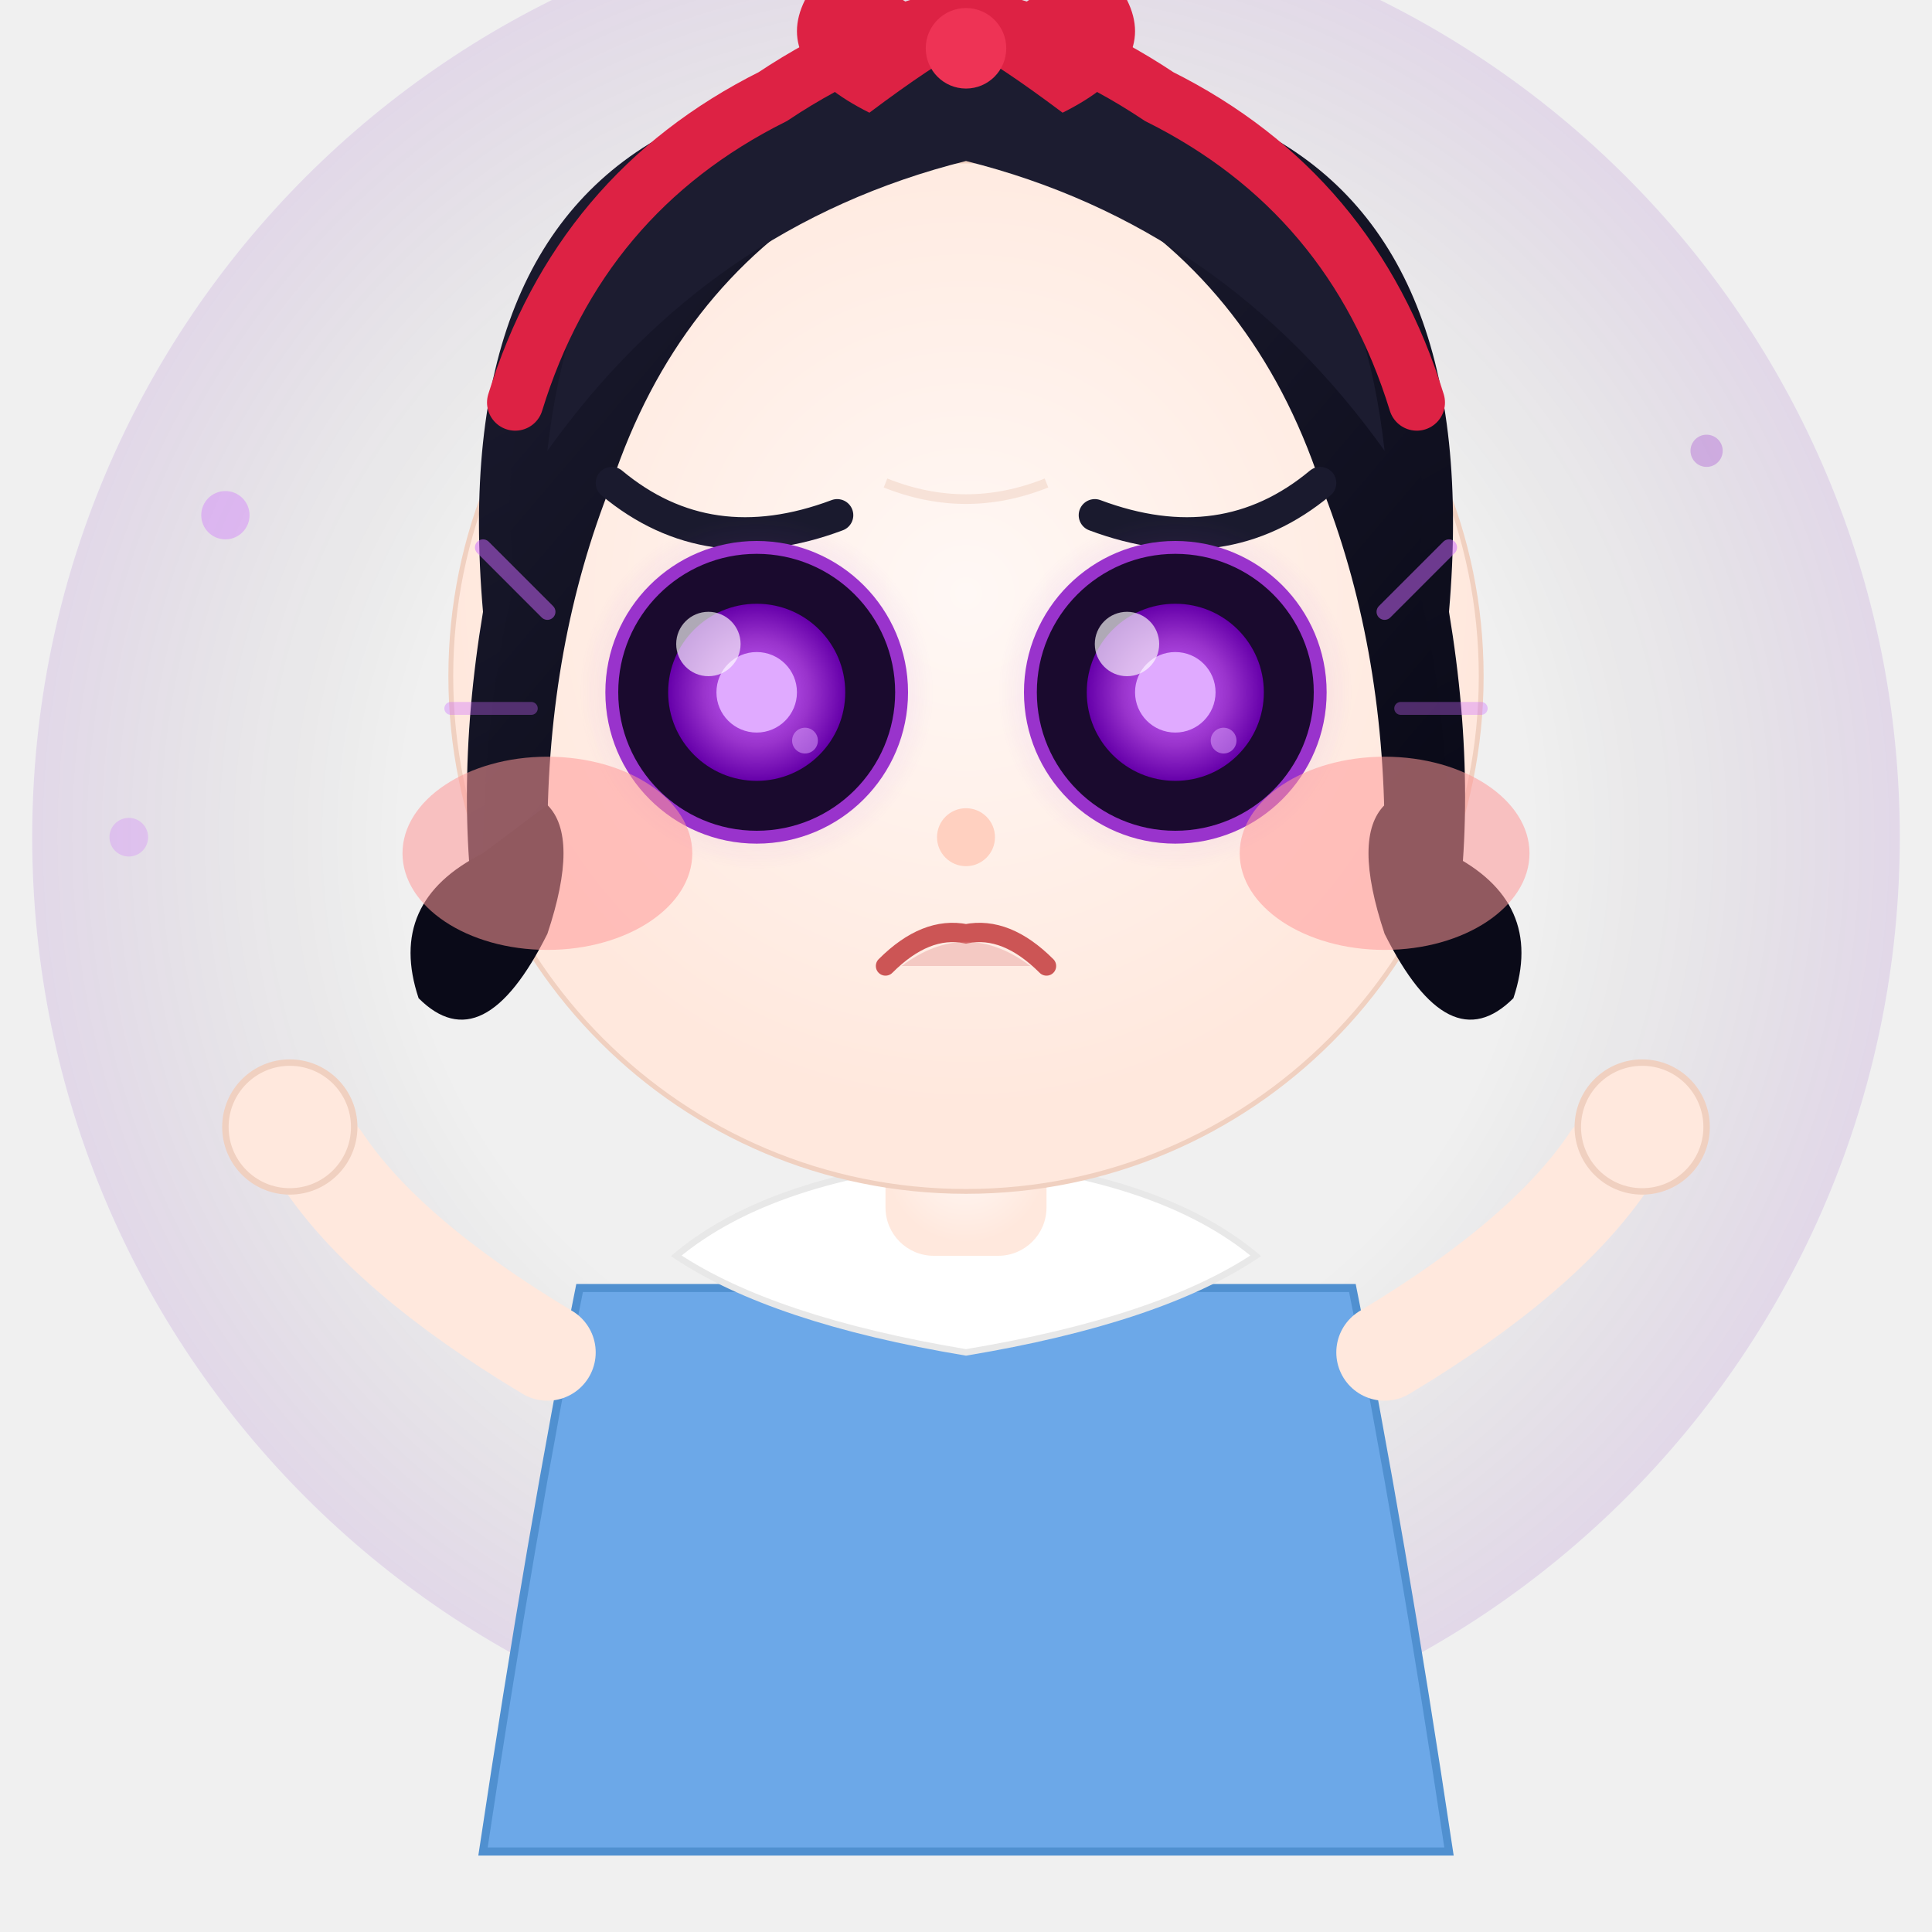
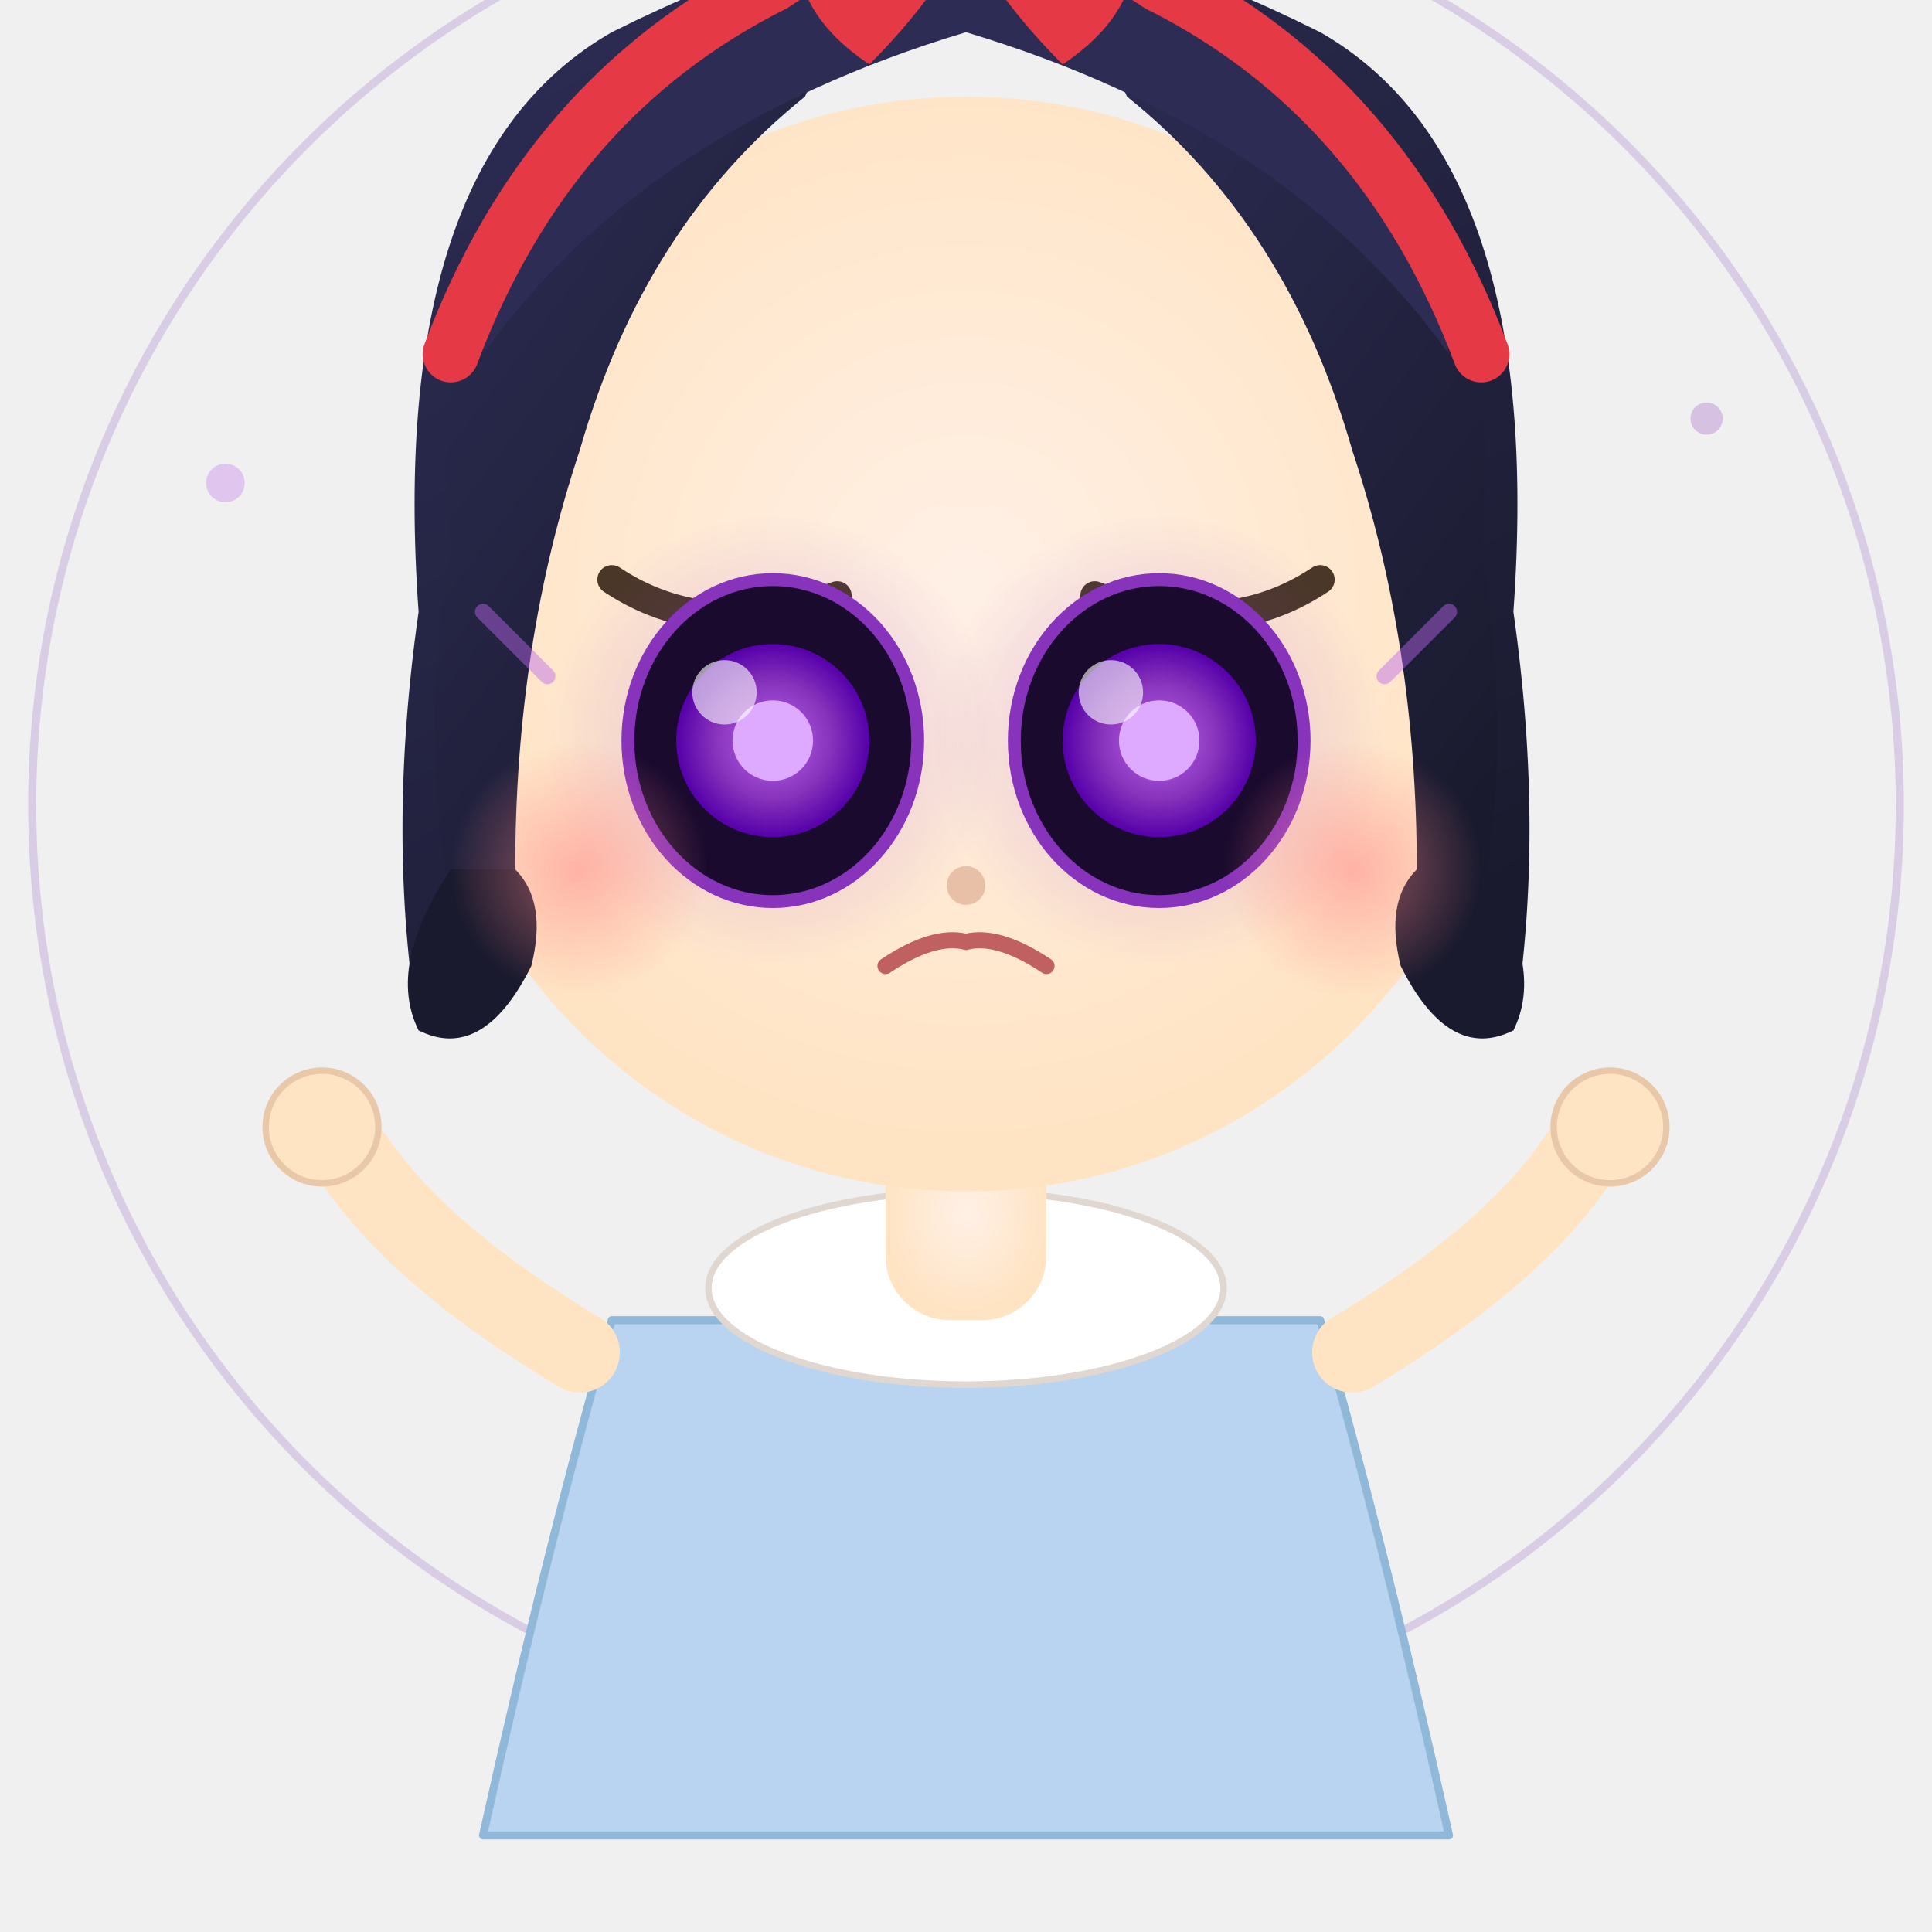
<svg xmlns="http://www.w3.org/2000/svg" viewBox="0 0 120 120" width="120" height="120">
  <defs>
-     <radialGradient id="bSkinA" cx="50%" cy="42%" r="50%">
-       <stop offset="0%" stop-color="#FFF8F5" />
-       <stop offset="100%" stop-color="#FFE8DD" />
+     <radialGradient id="bSkinA" cx="50%" cy="45%" r="50%">
+       <stop offset="0%" stop-color="#FFF0E6" />
+       <stop offset="100%" stop-color="#FFE4C4" />
    </radialGradient>
    <linearGradient id="bHairA" x1="20%" y1="0%" x2="80%" y2="100%">
-       <stop offset="0%" stop-color="#1C1C30" />
-       <stop offset="100%" stop-color="#0A0A18" />
+       <stop offset="0%" stop-color="#2C2C54" />
+       <stop offset="100%" stop-color="#1A1A2E" />
    </linearGradient>
    <radialGradient id="purpleGlow" cx="50%" cy="50%" r="50%">
-       <stop offset="0%" stop-color="#CC66FF" />
-       <stop offset="60%" stop-color="#9933CC" />
-       <stop offset="100%" stop-color="#6600AA" />
+       <stop offset="0%" stop-color="#BB66EE" />
+       <stop offset="60%" stop-color="#8833BB" />
+       <stop offset="100%" stop-color="#5500AA" />
    </radialGradient>
    <radialGradient id="outerGlow" cx="50%" cy="50%" r="50%">
-       <stop offset="0%" stop-color="#CC66FF" stop-opacity="0.35" />
-       <stop offset="100%" stop-color="#9933CC" stop-opacity="0" />
+       <stop offset="0%" stop-color="#BB66EE" stop-opacity="0.3" />
+       <stop offset="100%" stop-color="#8833BB" stop-opacity="0" />
    </radialGradient>
-     <radialGradient id="darkAura" cx="50%" cy="50%" r="50%">
-       <stop offset="60%" stop-color="transparent" />
-       <stop offset="100%" stop-color="#6600AA" stop-opacity="0.1" />
+     <radialGradient id="bBlushA" cx="50%" cy="50%" r="50%">
+       <stop offset="0%" stop-color="#FF8888" stop-opacity="0.55" />
+       <stop offset="100%" stop-color="#FF8888" stop-opacity="0" />
    </radialGradient>
  </defs>
-   <circle cx="60" cy="52" r="58" fill="url(#darkAura)" />
-   <path d="M36 80 Q33 95 30 115 L90 115 Q87 95 84 80 Z" fill="#6CA8E8" stroke="#5090D0" stroke-width="0.5" />
-   <path d="M42 78 Q48 73 60 72 Q72 73 78 78 Q72 82 60 84 Q48 82 42 78 Z" fill="white" stroke="#E8E8E8" stroke-width="0.4" />
-   <rect x="55" y="68" width="10" height="10" rx="3" fill="url(#bSkinA)" />
-   <circle cx="60" cy="42" r="32" fill="url(#bSkinA)" stroke="#F0D0C0" stroke-width="0.3" />
-   <path d="M30 38 Q28 15 42 8 Q52 2 60 1 Q68 2 78 8 Q92 15 90 38 Q92 50 90 60 L87 58 Q88 48 88 40 Q88 20 76 12 Q66 5 60 4 Q54 5 44 12 Q32 20 32 40 Q32 48 33 58 L30 60 Q28 50 30 38 Z" fill="url(#bHairA)" />
-   <path d="M32 36 Q30 22 40 12 Q48 6 56 4 L52 12 Q42 18 38 30 Q34 40 34 52 Q32 56 30 54 Q30 44 32 36 Z" fill="url(#bHairA)" />
-   <path d="M88 36 Q90 22 80 12 Q72 6 64 4 L68 12 Q78 18 82 30 Q86 40 86 52 Q88 56 90 54 Q90 44 88 36 Z" fill="url(#bHairA)" />
-   <path d="M34 28 Q36 10 50 4 Q56 1 60 0 Q64 1 70 4 Q84 10 86 28 Q76 14 60 10 Q44 14 34 28 Z" fill="#1C1C30" />
-   <path d="M30 53 Q24 56 26 62 Q30 66 34 58 Q36 52 34 50" fill="#0A0A18" />
-   <path d="M90 53 Q96 56 94 62 Q90 66 86 58 Q84 52 86 50" fill="#0A0A18" />
-   <path d="M32 25 Q36 12 48 6 Q54 2 60 1 Q66 2 72 6 Q84 12 88 25" fill="none" stroke="#DD2244" stroke-width="3.5" stroke-linecap="round" />
-   <path d="M60 3 Q52 -4 50 0 Q48 4 54 7 Q58 4 60 3 Z" fill="#DD2244" />
-   <path d="M60 3 Q68 -4 70 0 Q72 4 66 7 Q62 4 60 3 Z" fill="#DD2244" />
-   <circle cx="60" cy="3" r="2.5" fill="#EE3355" />
-   <path d="M38 30 Q44 35 52 32" fill="none" stroke="#1A1A2E" stroke-width="2" stroke-linecap="round" />
-   <path d="M68 32 Q76 35 82 30" fill="none" stroke="#1A1A2E" stroke-width="2" stroke-linecap="round" />
-   <path d="M55 30 Q60 32 65 30" fill="none" stroke="#F0D0C0" stroke-width="0.6" opacity="0.5" />
-   <ellipse cx="47" cy="43" rx="11" ry="11" fill="url(#outerGlow)" />
-   <ellipse cx="73" cy="43" rx="11" ry="11" fill="url(#outerGlow)" />
-   <ellipse cx="47" cy="43" rx="9" ry="9" fill="#1A0A2E" stroke="#9933CC" stroke-width="0.8" />
-   <circle cx="47" cy="43" r="5.5" fill="url(#purpleGlow)" />
-   <circle cx="47" cy="43" r="2.5" fill="#E0AAFF" />
-   <circle cx="44" cy="40" r="2" fill="white" opacity="0.65" />
-   <circle cx="50" cy="46" r="0.8" fill="#E0AAFF" opacity="0.5" />
-   <ellipse cx="73" cy="43" rx="9" ry="9" fill="#1A0A2E" stroke="#9933CC" stroke-width="0.8" />
-   <circle cx="73" cy="43" r="5.5" fill="url(#purpleGlow)" />
-   <circle cx="73" cy="43" r="2.5" fill="#E0AAFF" />
-   <circle cx="70" cy="40" r="2" fill="white" opacity="0.65" />
-   <circle cx="76" cy="46" r="0.8" fill="#E0AAFF" opacity="0.5" />
-   <line x1="34" y1="38" x2="30" y2="34" stroke="#CC66FF" stroke-width="1" stroke-linecap="round" opacity="0.5" />
-   <line x1="33" y1="44" x2="28" y2="44" stroke="#CC66FF" stroke-width="0.8" stroke-linecap="round" opacity="0.35" />
-   <line x1="86" y1="38" x2="90" y2="34" stroke="#CC66FF" stroke-width="1" stroke-linecap="round" opacity="0.5" />
-   <line x1="87" y1="44" x2="92" y2="44" stroke="#CC66FF" stroke-width="0.8" stroke-linecap="round" opacity="0.35" />
-   <circle cx="60" cy="52" r="1.8" fill="#FFD0C0" />
-   <ellipse cx="34" cy="53" rx="9" ry="6" fill="#FF9999" opacity="0.55" />
-   <ellipse cx="86" cy="53" rx="9" ry="6" fill="#FF9999" opacity="0.55" />
-   <path d="M55 60 Q57.5 57.5 60 58 Q62.5 57.5 65 60" fill="none" stroke="#CC5555" stroke-width="1.2" stroke-linecap="round" />
-   <path d="M56 60 Q58 58.5 60 58.5 Q62 58.5 64 60" fill="#E08888" opacity="0.35" />
-   <path d="M34 84 Q24 78 20 72" fill="none" stroke="#FFE8DD" stroke-width="6" stroke-linecap="round" />
-   <path d="M86 84 Q96 78 100 72" fill="none" stroke="#FFE8DD" stroke-width="6" stroke-linecap="round" />
-   <circle cx="18" cy="70" r="4" fill="#FFE8DD" stroke="#F0D0C0" stroke-width="0.4" />
-   <circle cx="102" cy="70" r="4" fill="#FFE8DD" stroke="#F0D0C0" stroke-width="0.4" />
-   <circle cx="14" cy="32" r="1.5" fill="#CC66FF" opacity="0.35">
-     <animate attributeName="opacity" values="0.35;0.1;0.35" dur="2s" repeatCount="indefinite" />
+   <circle cx="60" cy="50" r="58" fill="none" stroke="#5500AA" stroke-width="0.5" opacity="0.15" />
+   <path d="M38 82 Q34 96 30 114 L90 114 Q86 96 82 82 Z" fill="#B8D4F0" stroke="#90B8D8" stroke-width="0.5" stroke-linejoin="round" />
+   <ellipse cx="60" cy="80" rx="16" ry="6" fill="white" stroke="#E0D8D0" stroke-width="0.4" />
+   <rect x="55" y="70" width="10" height="12" rx="4" fill="url(#bSkinA)" />
+   <circle cx="60" cy="40" r="34" fill="url(#bSkinA)" />
+   <path d="M26 38 Q24 10 38 2 Q50 -4 60 -5 Q70 -4 82 2 Q96 10 94 38 Q96 52 94 64 L91 62 Q92 50 92 40 Q92 16 80 6 Q70 -1 60 -2 Q50 -1 40 6 Q28 16 28 40 Q28 50 29 62 L26 64 Q24 52 26 38 Z" fill="url(#bHairA)" />
+   <path d="M28 34 Q26 16 38 6 Q46 0 54 -3 L50 6 Q40 14 36 28 Q32 40 32 54 Q30 58 28 56 Q26 46 28 34 Z" fill="url(#bHairA)" />
+   <path d="M28 54 Q24 60 26 64 Q30 66 33 60 Q34 56 32 54" fill="#1A1A2E" />
+   <path d="M92 34 Q94 16 82 6 Q74 0 66 -3 L70 6 Q80 14 84 28 Q88 40 88 54 Q90 58 92 56 Q94 46 92 34 Z" fill="url(#bHairA)" />
+   <path d="M92 54 Q96 60 94 64 Q90 66 87 60 Q86 56 88 54" fill="#1A1A2E" />
+   <path d="M30 22 Q34 4 48 -2 Q54 -5 60 -6 Q66 -5 72 -2 Q86 4 90 22 Q80 8 60 2 Q40 8 30 22 Z" fill="#2C2C54" />
+   <path d="M28 22 Q34 6 48 -1 Q54 -5 60 -6 Q66 -5 72 -1 Q86 6 92 22" fill="none" stroke="#E63946" stroke-width="3.5" stroke-linecap="round" />
+   <path d="M60 -4 Q52 -12 50 -6 Q48 0 54 4 Q58 0 60 -4 Z" fill="#E63946" />
+   <path d="M60 -4 Q68 -12 70 -6 Q72 0 66 4 Q62 0 60 -4 Z" fill="#E63946" />
+   <circle cx="60" cy="-4" r="2.5" fill="#F04858" />
+   <path d="M38 36 Q44 40 52 37" fill="none" stroke="#4A3728" stroke-width="1.8" stroke-linecap="round" />
+   <path d="M68 37 Q76 40 82 36" fill="none" stroke="#4A3728" stroke-width="1.8" stroke-linecap="round" />
+   <circle cx="48" cy="46" r="14" fill="url(#outerGlow)" />
+   <circle cx="72" cy="46" r="14" fill="url(#outerGlow)" />
+   <ellipse cx="48" cy="46" rx="9" ry="10" fill="#1A0A2E" stroke="#8833BB" stroke-width="0.8" />
+   <circle cx="48" cy="46" r="6" fill="url(#purpleGlow)" />
+   <circle cx="48" cy="46" r="2.5" fill="#DDAAFF" />
+   <circle cx="45" cy="43" r="2" fill="white" opacity="0.6" />
+   <ellipse cx="72" cy="46" rx="9" ry="10" fill="#1A0A2E" stroke="#8833BB" stroke-width="0.8" />
+   <circle cx="72" cy="46" r="6" fill="url(#purpleGlow)" />
+   <circle cx="72" cy="46" r="2.5" fill="#DDAAFF" />
+   <circle cx="69" cy="43" r="2" fill="white" opacity="0.6" />
+   <line x1="34" y1="42" x2="30" y2="38" stroke="#BB66EE" stroke-width="1" stroke-linecap="round" opacity="0.45" />
+   <line x1="86" y1="42" x2="90" y2="38" stroke="#BB66EE" stroke-width="1" stroke-linecap="round" opacity="0.45" />
+   <circle cx="60" cy="55" r="1.2" fill="#E8C0A8" />
+   <circle cx="36" cy="54" r="8" fill="url(#bBlushA)" />
+   <circle cx="84" cy="54" r="8" fill="url(#bBlushA)" />
+   <path d="M55 60 Q58 58 60 58.5 Q62 58 65 60" fill="none" stroke="#C06060" stroke-width="1" stroke-linecap="round" />
+   <path d="M36 84 Q26 78 22 72" fill="none" stroke="#FFE4C4" stroke-width="5" stroke-linecap="round" />
+   <path d="M84 84 Q94 78 98 72" fill="none" stroke="#FFE4C4" stroke-width="5" stroke-linecap="round" />
+   <circle cx="20" cy="70" r="3.5" fill="#FFE4C4" stroke="#E8C8A8" stroke-width="0.4" />
+   <circle cx="100" cy="70" r="3.5" fill="#FFE4C4" stroke="#E8C8A8" stroke-width="0.4" />
+   <circle cx="14" cy="30" r="1.2" fill="#BB66EE" opacity="0.3">
+     <animate attributeName="opacity" values="0.3;0.1;0.3" dur="2s" repeatCount="indefinite" />
  </circle>
-   <circle cx="106" cy="28" r="1" fill="#9933CC" opacity="0.3">
-     <animate attributeName="opacity" values="0.3;0.1;0.3" dur="1.5s" repeatCount="indefinite" />
-   </circle>
-   <circle cx="8" cy="52" r="1.2" fill="#CC66FF" opacity="0.25">
-     <animate attributeName="opacity" values="0.25;0;0.25" dur="1.8s" repeatCount="indefinite" />
+   <circle cx="106" cy="26" r="1" fill="#8833BB" opacity="0.25">
+     <animate attributeName="opacity" values="0.25;0.05;0.25" dur="1.5s" repeatCount="indefinite" />
  </circle>
</svg>
